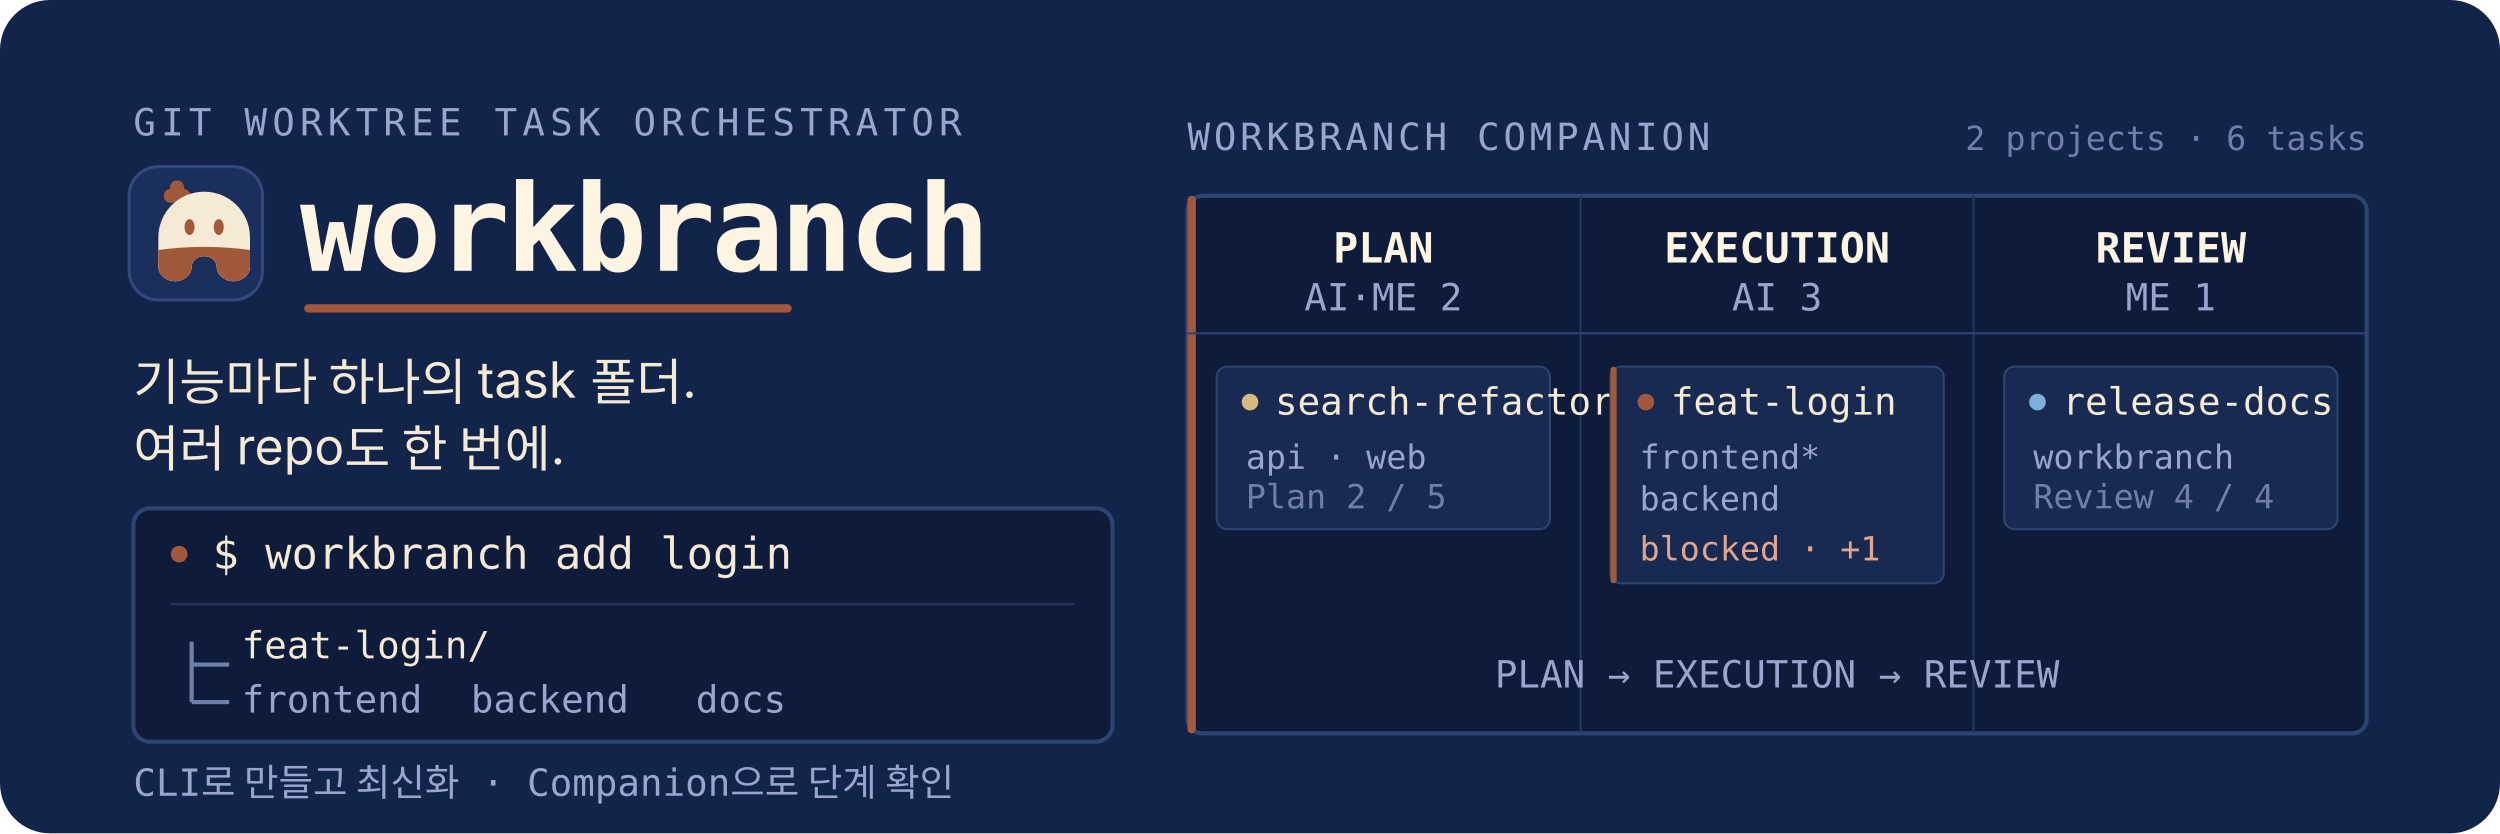
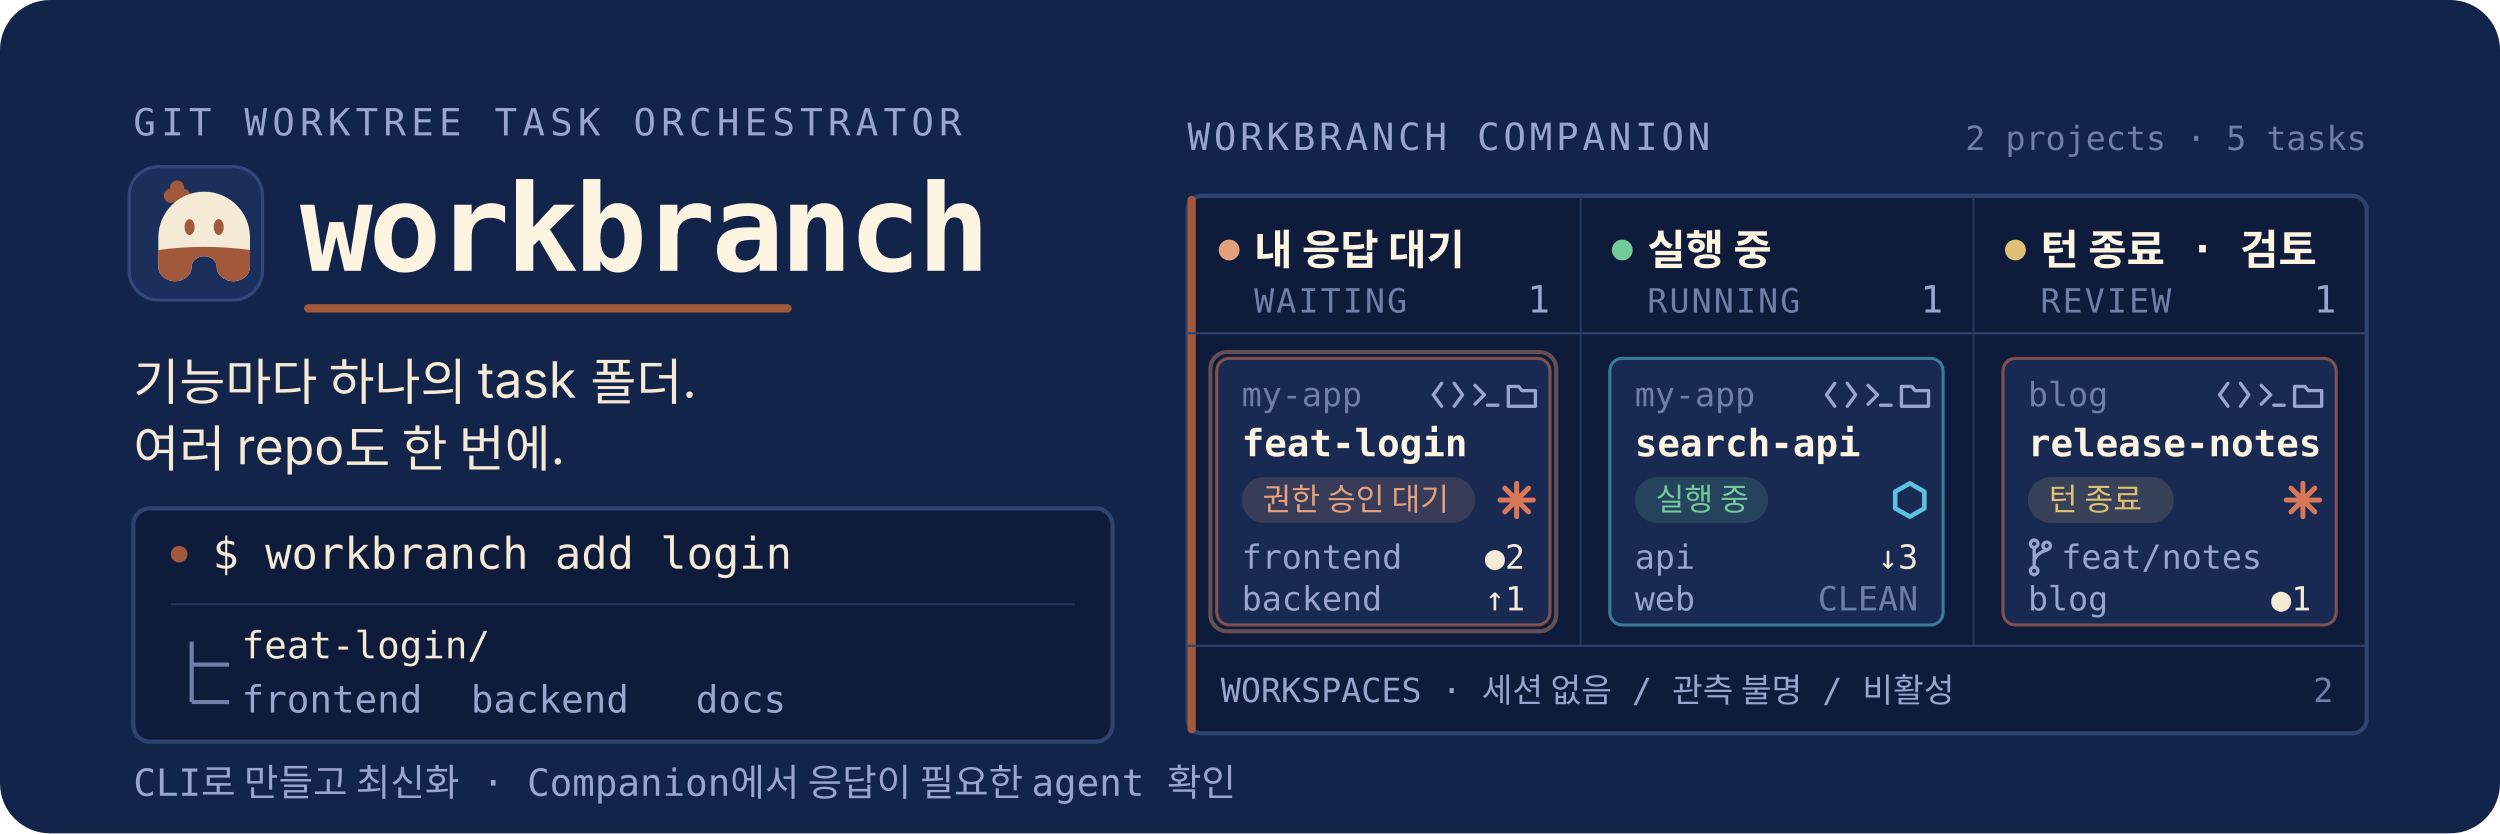
<svg xmlns="http://www.w3.org/2000/svg" width="1200" height="400" viewBox="0 0 1200 400" role="img" aria-labelledby="title desc">
  <rect width="1200" height="400" rx="24" fill="#13244B" />
-   <g font-family="ui-monospace, SFMono-Regular, Menlo, Consolas, monospace">
+   <g font-family="ui-monospace, SFMono-Regular, Menlo, Consolas, 'Apple SD Gothic Neo', 'Noto Sans KR', monospace">
    <text x="64" y="65" font-size="18" letter-spacing="2.5" fill="#9AA5CE">GIT WORKTREE TASK ORCHESTRATOR</text>
    <g transform="translate(62 80)">
      <rect width="64" height="64" rx="14" fill="#1B2F5C" stroke="#33487A" stroke-width="1.5" />
      <circle cx="20" cy="14" r="3.4" fill="#A2583B" />
      <circle cx="26" cy="14" r="3.4" fill="#A2583B" />
      <circle cx="23" cy="10" r="3.4" fill="#A2583B" />
      <rect x="21.6" y="15" width="2.8" height="7" rx="1.4" fill="#A2583B" />
      <path d="M14 34 A22 22 0 0 1 58 34 L58 48 A8 7 0 0 1 42 48 A6 5 0 0 0 30 48 A8 7 0 0 1 14 48 Z" fill="#F4EAD5" />
      <path d="M14 40 Q36 37 58 40 L58 48 A8 7 0 0 1 42 48 A6 5 0 0 0 30 48 A8 7 0 0 1 14 48 Z" fill="#A2583B" />
      <ellipse cx="29" cy="29" rx="2.4" ry="3.8" fill="#A2583B" />
      <ellipse cx="43" cy="29" rx="2.4" ry="3.8" fill="#A2583B" />
    </g>
    <text x="144" y="130" font-size="58" font-weight="700" letter-spacing="-2" fill="#FDF4E2">workbranch</text>
    <rect x="146" y="146" width="234" height="4" rx="2" fill="#A2583B" />
    <text x="64" y="192" font-family="-apple-system, BlinkMacSystemFont, 'Segoe UI', 'Apple SD Gothic Neo', 'Noto Sans KR', 'Malgun Gothic', sans-serif" font-size="24" fill="#F4EAD5">기능마다 하나의 task 폴더.</text>
    <text x="64" y="224" font-family="-apple-system, BlinkMacSystemFont, 'Segoe UI', 'Apple SD Gothic Neo', 'Noto Sans KR', 'Malgun Gothic', sans-serif" font-size="24" fill="#F4EAD5">여러 repo도 한 번에.</text>
    <g transform="translate(64 244)">
      <rect width="470" height="112" rx="8" fill="#0E1B3A" stroke="#2E4370" stroke-width="2" />
      <circle cx="22" cy="22" r="4" fill="#A2583B" />
      <text x="38" y="29" font-size="21" fill="#F4EAD5">$ workbranch add login</text>
      <line x1="18" y1="46" x2="452" y2="46" stroke="#24365E" />
      <path d="M28 64 V93 M28 75 H46 M28 93 H46" fill="none" stroke="#6F7FA8" stroke-width="2" />
      <text x="52" y="72" font-size="18" fill="#F4EAD5">feat-login/</text>
      <text x="52" y="98" font-size="18" fill="#9AA5CE">frontend</text>
      <text x="162" y="98" font-size="18" fill="#9AA5CE">backend</text>
      <text x="270" y="98" font-size="18" fill="#9AA5CE">docs</text>
    </g>
-     <g transform="translate(570 48)">
+     <g id="companion-board" transform="translate(570 48)">
      <text x="0" y="24" font-size="18" letter-spacing="1.8" fill="#9AA5CE">WORKBRANCH COMPANION</text>
-       <text x="566" y="24" text-anchor="end" font-size="16" fill="#6F7FA8">2 projects · 6 tasks</text>
+       <text x="566" y="24" text-anchor="end" font-size="16" fill="#6F7FA8">2 projects · 5 tasks</text>
      <rect x="0" y="46" width="566" height="258" rx="7" fill="#0E1B3A" stroke="#2E4370" stroke-width="2" />
      <rect x="0" y="46" width="4" height="258" rx="2" fill="#A2583B" />
-       <line x1="188.7" y1="46" x2="188.7" y2="304" stroke="#24365E" />
-       <line x1="377.3" y1="46" x2="377.3" y2="304" stroke="#24365E" />
+       <line x1="188.7" y1="46" x2="188.7" y2="262" stroke="#24365E" />
+       <line x1="377.3" y1="46" x2="377.3" y2="262" stroke="#24365E" />
      <line x1="0" y1="112" x2="566" y2="112" stroke="#2E4370" />
-       <text x="94" y="78" text-anchor="middle" font-size="20" font-weight="700" fill="#FDF4E2">PLAN</text>
-       <text x="283" y="78" text-anchor="middle" font-size="20" font-weight="700" fill="#FDF4E2">EXECUTION</text>
-       <text x="472" y="78" text-anchor="middle" font-size="20" font-weight="700" fill="#FDF4E2">REVIEW</text>
-       <text x="94" y="101" text-anchor="middle" font-size="18" fill="#9AA5CE">AI·ME  2</text>
-       <text x="283" y="101" text-anchor="middle" font-size="18" fill="#9AA5CE">AI  3</text>
-       <text x="472" y="101" text-anchor="middle" font-size="18" fill="#9AA5CE">ME  1</text>
-       <g transform="translate(14 128)">
-         <rect width="160" height="78" rx="5" fill="#182A52" stroke="#2E4370" />
-         <circle cx="16" cy="17" r="4" fill="#D7BA7D" />
-         <text x="28" y="23" font-size="18" fill="#F4EAD5">search-refactor</text>
-         <text x="14" y="49" font-size="16" fill="#9AA5CE">api · web</text>
-         <text x="14" y="68" font-size="16" fill="#6F7FA8">Plan 2 / 5</text>
+       <circle cx="20" cy="72" r="5" fill="#E3A17B" />
+       <text x="32" y="79" font-size="20" font-weight="700" fill="#FDF4E2">내 응답 대기</text>
+       <text x="174" y="102" text-anchor="end" font-size="18" fill="#9AA5CE">1</text>
+       <text x="32" y="102" font-size="16" letter-spacing="1" fill="#6F7FA8">WAITING</text>
+       <circle cx="208.7" cy="72" r="5" fill="#74C99B" />
+       <text x="220.7" y="79" font-size="20" font-weight="700" fill="#FDF4E2">실행 중</text>
+       <text x="362.7" y="102" text-anchor="end" font-size="18" fill="#9AA5CE">1</text>
+       <text x="220.7" y="102" font-size="16" letter-spacing="1" fill="#6F7FA8">RUNNING</text>
+       <circle cx="397.4" cy="72" r="5" fill="#DFC075" />
+       <text x="409.4" y="79" font-size="20" font-weight="700" fill="#FDF4E2">턴 종료 · 검토</text>
+       <text x="551.4" y="102" text-anchor="end" font-size="18" fill="#9AA5CE">1</text>
+       <text x="409.4" y="102" font-size="16" letter-spacing="1" fill="#6F7FA8">REVIEW</text>
+       <g id="card-waiting" transform="translate(14 124)">
+         <rect x="-3" y="-3" width="166" height="134" rx="8" fill="none" stroke="#E3A17B" stroke-opacity="0.4" stroke-width="2" />
+         <rect width="160" height="128" rx="6" fill="#182A52" stroke="#D97757" stroke-opacity="0.55" stroke-width="1.5" />
+         <text x="12" y="23" font-size="16" fill="#6F7FA8">my-app</text>
+         <g fill="none" stroke="#9AA5CE" stroke-width="1.6" stroke-linecap="round" stroke-linejoin="round">
+           <path d="M108 12 L104 17.5 L108 23 M114 12 L118 17.5 L114 23" />
+           <path d="M124 13 L128.5 17.5 L124 22 M130 22.5 H135" />
+           <path d="M140 13.5 H145 L146.5 15.5 H153 V23 H140 Z" />
+         </g>
+         <text x="12" y="47" font-size="18" font-weight="700" fill="#FDF4E2">feat-login</text>
+         <rect x="12" y="57" width="112" height="22" rx="11" fill="#E3A17B" fill-opacity="0.16" />
+         <text x="22" y="73" font-size="15" fill="#E3A17B">권한 승인 대기</text>
+         <path d="M144 68 l0 -8 M144 68 l5.7 -5.7 M144 68 l8 0 M144 68 l5.7 5.7 M144 68 l0 8 M144 68 l-5.7 5.7 M144 68 l-8 0 M144 68 l-5.7 -5.7" stroke="#D97757" stroke-width="2.4" stroke-linecap="round" />
+         <text x="12" y="101" font-size="16" fill="#9AA5CE">frontend</text>
+         <text x="148" y="101" text-anchor="end" font-size="16" fill="#F4EAD5">●2</text>
+         <text x="12" y="121" font-size="16" fill="#9AA5CE">backend</text>
+         <text x="148" y="121" text-anchor="end" font-size="16" fill="#F4EAD5">↑1</text>
      </g>
-       <g transform="translate(203 128)">
-         <rect width="160" height="104" rx="5" fill="#182A52" stroke="#2E4370" />
-         <rect width="3" height="104" rx="1.5" fill="#A2583B" />
-         <circle cx="17" cy="17" r="4" fill="#A2583B" />
-         <text x="29" y="23" font-size="18" fill="#F4EAD5">feat-login</text>
-         <text x="14" y="49" font-size="16" fill="#9AA5CE">frontend*</text>
-         <text x="14" y="69" font-size="16" fill="#9AA5CE">backend</text>
-         <text x="14" y="93" font-size="16" fill="#E0A48F">blocked · +1</text>
+       <g id="card-running" transform="translate(202.7 124)">
+         <rect width="160" height="128" rx="6" fill="#182A52" stroke="#5CC2E0" stroke-opacity="0.55" stroke-width="1.5" />
+         <text x="12" y="23" font-size="16" fill="#6F7FA8">my-app</text>
+         <g fill="none" stroke="#9AA5CE" stroke-width="1.6" stroke-linecap="round" stroke-linejoin="round">
+           <path d="M108 12 L104 17.5 L108 23 M114 12 L118 17.5 L114 23" />
+           <path d="M124 13 L128.5 17.5 L124 22 M130 22.5 H135" />
+           <path d="M140 13.5 H145 L146.5 15.5 H153 V23 H140 Z" />
+         </g>
+         <text x="12" y="47" font-size="18" font-weight="700" fill="#FDF4E2">search-api</text>
+         <rect x="12" y="57" width="64" height="22" rx="11" fill="#74C99B" fill-opacity="0.16" />
+         <text x="22" y="73" font-size="15" fill="#74C99B">실행 중</text>
+         <polygon points="144,60 151,64 151,72 144,76 137,72 137,64" fill="none" stroke="#5CC2E0" stroke-width="2.2" stroke-linejoin="round" />
+         <text x="12" y="101" font-size="16" fill="#9AA5CE">api</text>
+         <text x="148" y="101" text-anchor="end" font-size="16" fill="#F4EAD5">↓3</text>
+         <text x="12" y="121" font-size="16" fill="#9AA5CE">web</text>
+         <text x="148" y="121" text-anchor="end" font-size="16" fill="#6F7FA8">CLEAN</text>
      </g>
-       <g transform="translate(392 128)">
-         <rect width="160" height="78" rx="5" fill="#182A52" stroke="#2E4370" />
-         <circle cx="16" cy="17" r="4" fill="#7DAFD9" />
-         <text x="28" y="23" font-size="18" fill="#F4EAD5">release-docs</text>
-         <text x="14" y="49" font-size="16" fill="#9AA5CE">workbranch</text>
-         <text x="14" y="68" font-size="16" fill="#6F7FA8">Review 4 / 4</text>
+       <g id="card-finished" transform="translate(391.4 124)">
+         <rect width="160" height="128" rx="6" fill="#182A52" stroke="#D97757" stroke-opacity="0.55" stroke-width="1.5" />
+         <text x="12" y="23" font-size="16" fill="#6F7FA8">blog</text>
+         <g fill="none" stroke="#9AA5CE" stroke-width="1.6" stroke-linecap="round" stroke-linejoin="round">
+           <path d="M108 12 L104 17.5 L108 23 M114 12 L118 17.5 L114 23" />
+           <path d="M124 13 L128.5 17.5 L124 22 M130 22.5 H135" />
+           <path d="M140 13.5 H145 L146.5 15.5 H153 V23 H140 Z" />
+         </g>
+         <text x="12" y="47" font-size="18" font-weight="700" fill="#FDF4E2">release-notes</text>
+         <rect x="12" y="57" width="70" height="22" rx="11" fill="#DFC075" fill-opacity="0.16" />
+         <text x="22" y="73" font-size="15" fill="#DFC075">턴 종료</text>
+         <path d="M144 68 l0 -8 M144 68 l5.7 -5.7 M144 68 l8 0 M144 68 l5.7 5.7 M144 68 l0 8 M144 68 l-5.7 5.7 M144 68 l-8 0 M144 68 l-5.7 -5.7" stroke="#D97757" stroke-width="2.4" stroke-linecap="round" />
+         <g fill="none" stroke="#9AA5CE" stroke-width="1.6" stroke-linecap="round">
+           <path d="M15 91 V100 M15 98 Q15 94 21 92" />
+           <circle cx="15" cy="89" r="1.8" />
+           <circle cx="15" cy="102" r="1.8" />
+           <circle cx="21" cy="90" r="1.8" />
+         </g>
+         <text x="28" y="101" font-size="16" fill="#9AA5CE">feat/notes</text>
+         <text x="12" y="121" font-size="16" fill="#9AA5CE">blog</text>
+         <text x="148" y="121" text-anchor="end" font-size="16" fill="#F4EAD5">●1</text>
      </g>
-       <text x="283" y="282" text-anchor="middle" font-size="18" fill="#9AA5CE">PLAN  →  EXECUTION  →  REVIEW</text>
+       <line x1="0" y1="262" x2="566" y2="262" stroke="#2E4370" />
+       <text x="16" y="289" font-size="16" fill="#9AA5CE">WORKSPACES · 세션 없음 / 관측 불명 / 비활성</text>
+       <text x="550" y="289" text-anchor="end" font-size="16" fill="#6F7FA8">2</text>
    </g>
-     <text x="64" y="382" font-size="18" fill="#9AA5CE">CLI로 만들고 최신화 · Companion으로 단계 확인</text>
+     <text x="64" y="382" font-size="18" fill="#9AA5CE">CLI로 만들고 최신화 · Companion에서 응답이 필요한 agent 확인</text>
  </g>
</svg>
